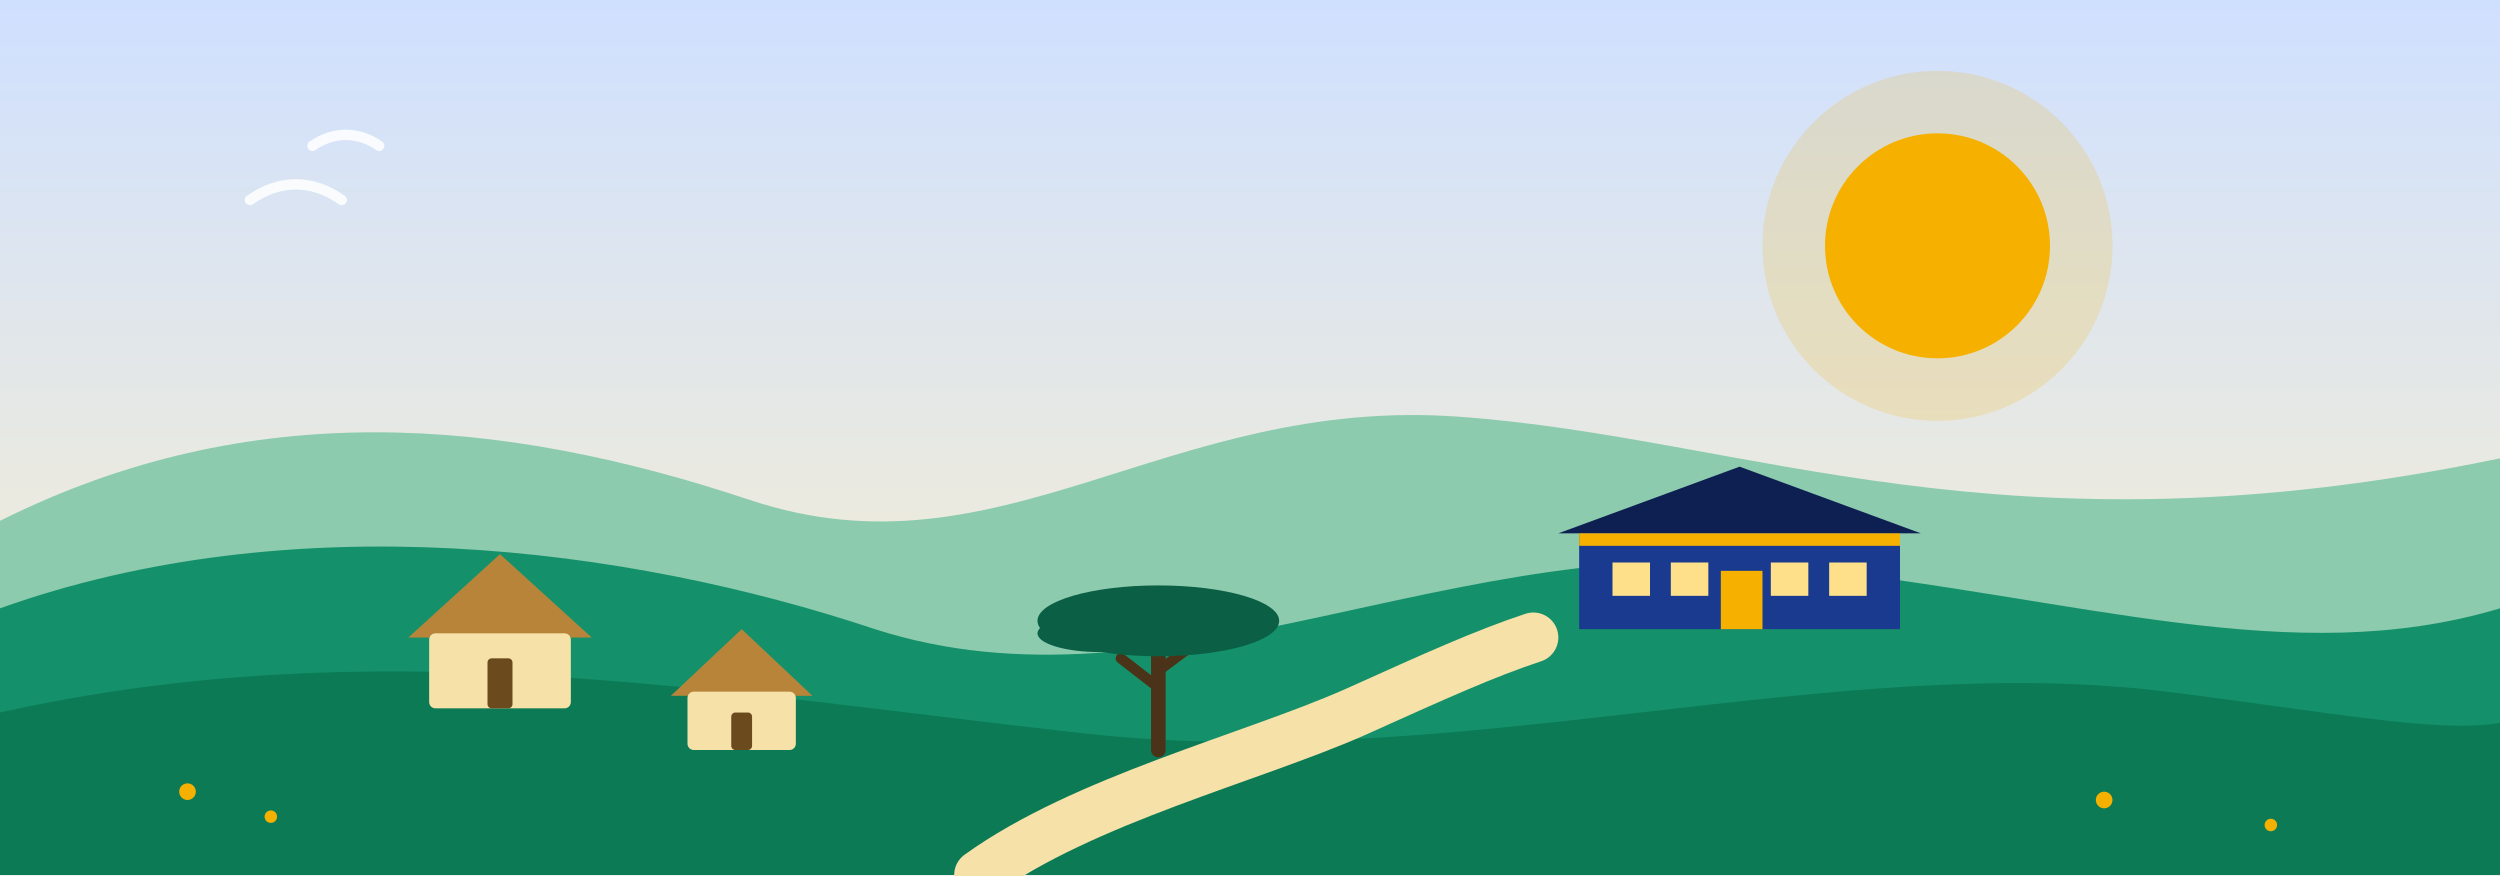
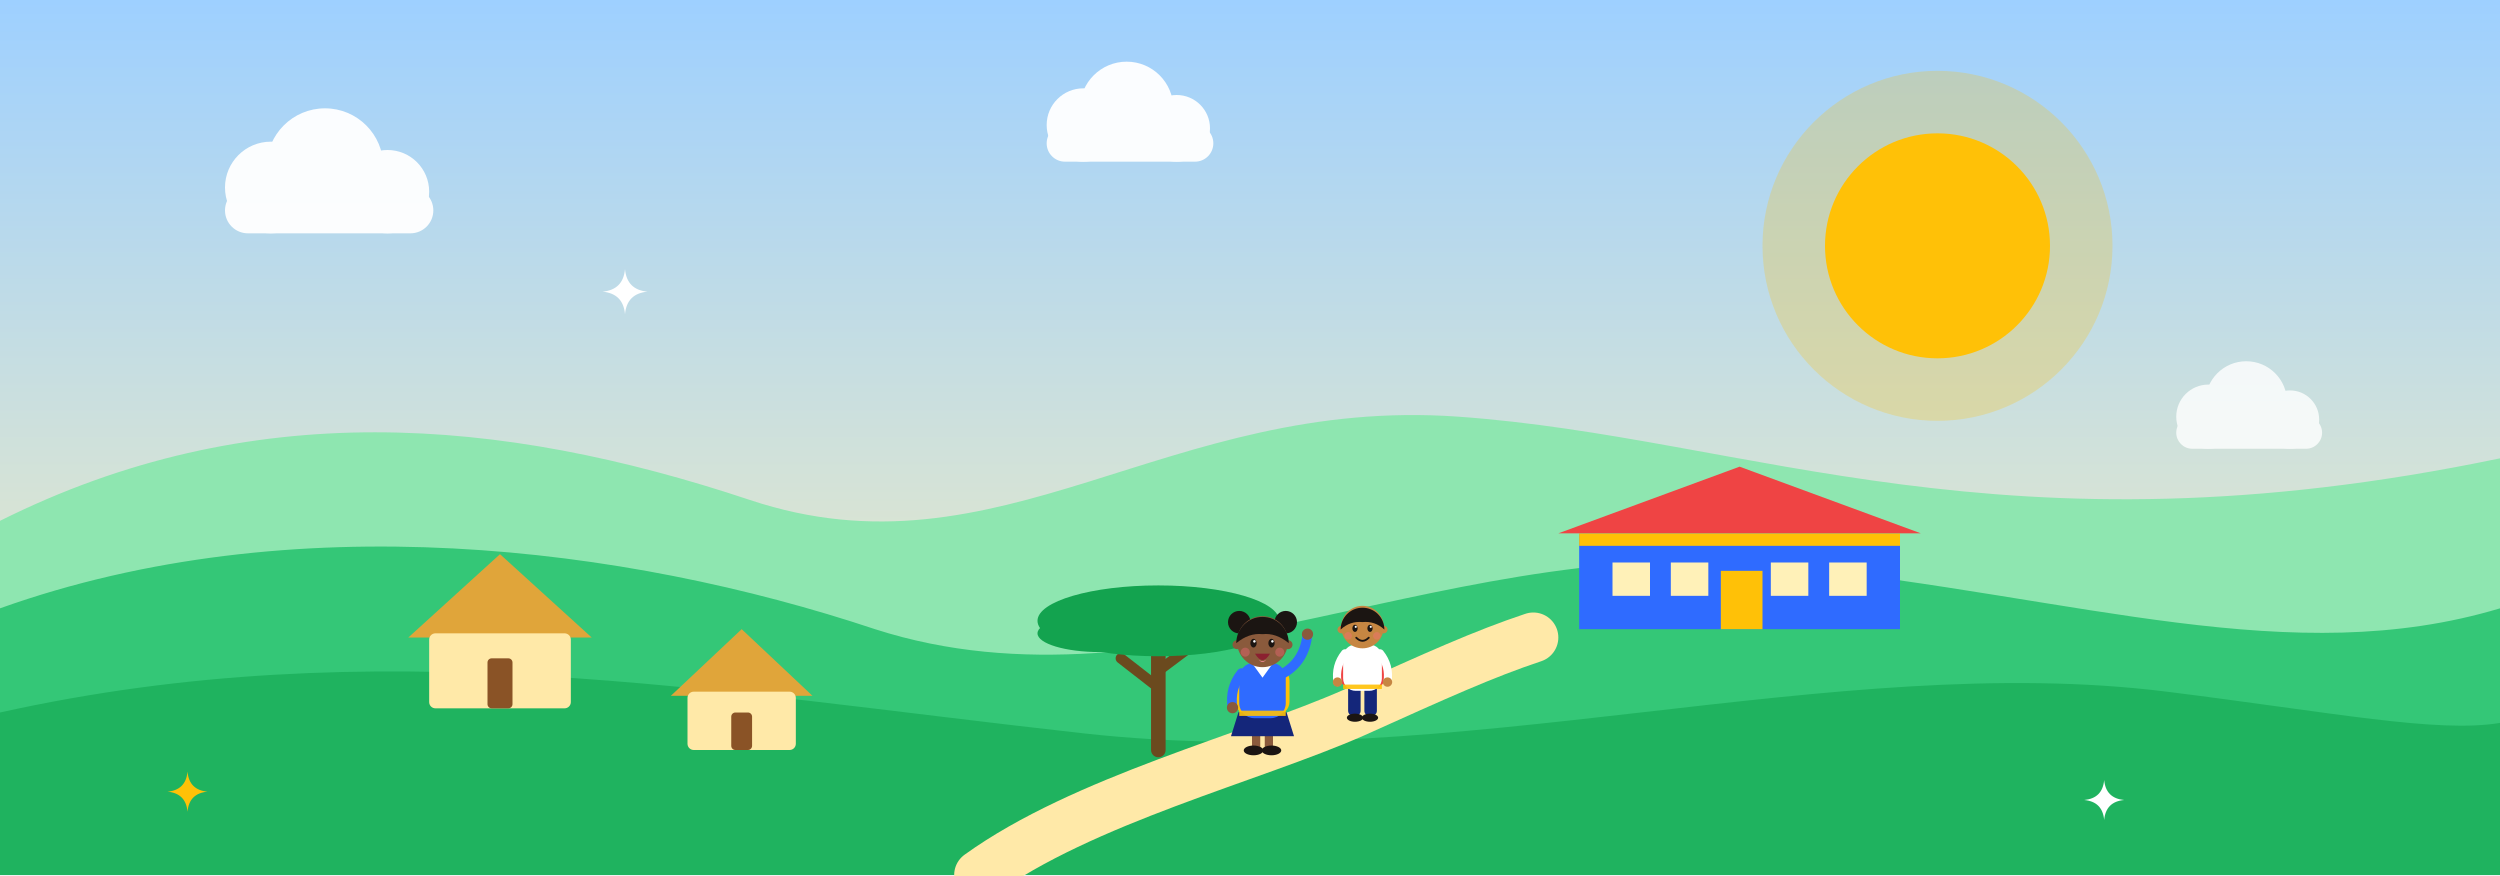
<svg xmlns="http://www.w3.org/2000/svg" viewBox="0 0 1200 420" role="img" aria-labelledby="t">
  <defs>
    <linearGradient id="sky" x1="0" y1="0" x2="0" y2="1">
-       <stop offset="0" stop-color="#CFE0FF" />
-       <stop offset="1" stop-color="#FFF1C9" />
+       <stop offset="0" stop-color="#9ED0FF" />
+       <stop offset="1" stop-color="#FFF1B8" />
    </linearGradient>
  </defs>
  <rect width="1200" height="420" fill="url(#sky)" />
-   <circle cx="930" cy="118" r="84" fill="#F6B000" opacity=".18" />
-   <circle cx="930" cy="118" r="54" fill="#F6B000" />
-   <path d="M120 96c14-10 30-10 44 0M150 70c10-7 22-7 32 0" fill="none" stroke="#fff" stroke-width="5" stroke-linecap="round" opacity=".85" />
-   <path d="M0 250C120 190 240 200 360 240C480 280 560 190 700 200C840 210 960 270 1200 220V420H0Z" fill="#8CCBAE" />
-   <path d="M0 292C140 242 300 262 420 302C560 347 700 252 860 272C1000 287 1100 322 1200 292V420H0Z" fill="#14916A" />
-   <g>
-     <polygon points="748,256 835,224 922,256" fill="#0E1F52" />
-     <rect x="758" y="256" width="154" height="46" fill="#1A3A8F" />
-     <rect x="758" y="256" width="154" height="6" fill="#F6B000" />
-     <rect x="774" y="270" width="18" height="16" fill="#FFE08A" />
-     <rect x="802" y="270" width="18" height="16" fill="#FFE08A" />
-     <rect x="850" y="270" width="18" height="16" fill="#FFE08A" />
-     <rect x="878" y="270" width="18" height="16" fill="#FFE08A" />
-     <rect x="826" y="274" width="20" height="28" fill="#F6B000" />
+   <circle cx="930" cy="118" r="84" fill="#FFC107" opacity=".25" />
+   <circle cx="930" cy="118" r="54" fill="#FFC107" />
+   <g transform="translate(130 90) scale(1.0)" fill="#fff" opacity="0.95">
+     <circle cx="0" cy="0" r="22" />
+     <circle cx="26" cy="-10" r="28" />
+     <circle cx="56" cy="2" r="20" />
+     <rect x="-22" y="0" width="100" height="22" rx="11" />
  </g>
-   <path d="M0 342C180 302 340 332 520 352C700 372 880 312 1040 332C1120 342 1170 352 1200 347V420H0Z" fill="#0B7A55" />
-   <path d="M470 420C520 384 600 364 650 342C690 324 712 314 736 306" fill="none" stroke="#F6E2A8" stroke-width="24" stroke-linecap="round" />
-   <g>
-     <polygon points="196,306 240,266 284,306" fill="#B7843A" />
-     <rect x="206" y="304" width="68" height="36" rx="3" fill="#F6E2A8" />
-     <rect x="234" y="316" width="12" height="24" rx="2" fill="#6B4A1E" />
+   <g transform="translate(520 60) scale(0.8)" fill="#fff" opacity="0.95">
+     <circle cx="0" cy="0" r="22" />
+     <circle cx="26" cy="-10" r="28" />
+     <circle cx="56" cy="2" r="20" />
+     <rect x="-22" y="0" width="100" height="22" rx="11" />
  </g>
-   <g>
-     <polygon points="322,334 356,302 390,334" fill="#B7843A" />
-     <rect x="330" y="332" width="52" height="28" rx="3" fill="#F6E2A8" />
-     <rect x="351" y="342" width="10" height="18" rx="2" fill="#6B4A1E" />
+   <g transform="translate(1060 200) scale(0.7)" fill="#fff" opacity="0.8">
+     <circle cx="0" cy="0" r="22" />
+     <circle cx="26" cy="-10" r="28" />
+     <circle cx="56" cy="2" r="20" />
+     <rect x="-22" y="0" width="100" height="22" rx="11" />
  </g>
-   <g>
-     <path d="M556 360v-52" stroke="#4A3318" stroke-width="7" stroke-linecap="round" />
-     <path d="M556 330l-18-14M556 322l16-12" stroke="#4A3318" stroke-width="5" stroke-linecap="round" />
-     <ellipse cx="556" cy="298" rx="58" ry="17" fill="#0A5F44" />
-     <ellipse cx="528" cy="304" rx="30" ry="9" fill="#0A5F44" />
+   <path d="M0 250C120 190 240 200 360 240C480 280 560 190 700 200C840 210 960 270 1200 220V420H0Z" fill="#8EE6B0" />
+   <path d="M0 292C140 242 300 262 420 302C560 347 700 252 860 272C1000 287 1100 322 1200 292V420H0Z" fill="#34C777" />
+   <polygon points="748,256 835,224 922,256" fill="#EF4444" />
+   <rect x="758" y="256" width="154" height="46" fill="#2F6BFF" />
+   <rect x="758" y="256" width="154" height="6" fill="#FFC107" />
+   <rect x="774" y="270" width="18" height="16" fill="#FFF1B8" />
+   <rect x="802" y="270" width="18" height="16" fill="#FFF1B8" />
+   <rect x="850" y="270" width="18" height="16" fill="#FFF1B8" />
+   <rect x="878" y="270" width="18" height="16" fill="#FFF1B8" />
+   <rect x="826" y="274" width="20" height="28" fill="#FFC107" />
+   <path d="M0 342C180 302 340 332 520 352C700 372 880 312 1040 332C1120 342 1170 352 1200 347V420H0Z" fill="#1FB35F" />
+   <path d="M470 420C520 384 600 364 650 342C690 324 712 314 736 306" fill="none" stroke="#FFE9A8" stroke-width="24" stroke-linecap="round" />
+   <polygon points="196,306 240,266 284,306" fill="#E0A53A" />
+   <rect x="206" y="304" width="68" height="36" rx="3" fill="#FFE9A8" />
+   <rect x="234" y="316" width="12" height="24" rx="2" fill="#8A5326" />
+   <polygon points="322,334 356,302 390,334" fill="#E0A53A" />
+   <rect x="330" y="332" width="52" height="28" rx="3" fill="#FFE9A8" />
+   <rect x="351" y="342" width="10" height="18" rx="2" fill="#8A5326" />
+   <path d="M556 360v-52" stroke="#6B4A1E" stroke-width="7" stroke-linecap="round" />
+   <path d="M556 330l-18-14M556 322l16-12" stroke="#6B4A1E" stroke-width="5" stroke-linecap="round" />
+   <ellipse cx="556" cy="298" rx="58" ry="17" fill="#13A34F" />
+   <ellipse cx="528" cy="304" rx="30" ry="9" fill="#13A34F" />
+   <g transform="translate(606 362) scale(0.36)">
+     <circle cx="-31" cy="-176" r="15" fill="#1B1512" />
+     <circle cx="31" cy="-176" r="15" fill="#1B1512" />
+     <rect x="-36" y="-116" width="72" height="64" rx="18" fill="#FFC107" />
+     <rect x="-14" y="-30" width="11" height="24" fill="#8A5A3C" />
+     <rect x="3" y="-30" width="11" height="24" fill="#8A5A3C" />
+     <path d="M-32 -56 L32 -56 L42 -24 L-42 -24Z" fill="#14267A" />
+     <ellipse cx="-12" cy="-5" rx="13" ry="6.5" fill="#1B1512" />
+     <ellipse cx="12" cy="-5" rx="13" ry="6.5" fill="#1B1512" />
+     <rect x="-31" y="-122" width="62" height="74" rx="20" fill="#2F6BFF" />
+     <rect x="-31" y="-58" width="62" height="7" fill="#FFC107" opacity=".9" />
+     <path d="M-13 -120 L0 -102 L13 -120Z" fill="#fff" />
+     <path d="M-28 -108 Q-44 -88 -40 -62" fill="none" stroke="#2F6BFF" stroke-width="13" stroke-linecap="round" />
+     <circle cx="-40" cy="-62" r="7.5" fill="#8A5A3C" />
+     <path d="M28 -108 Q56 -124 60 -160" fill="none" stroke="#2F6BFF" stroke-width="13" stroke-linecap="round" />
+     <circle cx="60" cy="-160" r="7.5" fill="#8A5A3C" />
+     <circle cx="-34" cy="-146" r="6" fill="#8A5A3C" />
+     <circle cx="34" cy="-146" r="6" fill="#8A5A3C" />
+     <circle cx="0" cy="-150" r="34" fill="#8A5A3C" />
+     <path d="M-35 -148 A35 35 0 0 1 35 -148 Q18 -162 0 -160 Q-18 -162 -35 -148Z" fill="#1B1512" />
+     <ellipse cx="-12" cy="-148" rx="4.2" ry="5.8" fill="#1B1512" />
+     <ellipse cx="12" cy="-148" rx="4.2" ry="5.8" fill="#1B1512" />
+     <circle cx="-10.8" cy="-150.4" r="1.7" fill="#fff" />
+     <circle cx="13.2" cy="-150.4" r="1.7" fill="#fff" />
+     <circle cx="-23" cy="-136" r="6" fill="#FF6B81" opacity=".35" />
+     <circle cx="23" cy="-136" r="6" fill="#FF6B81" opacity=".35" />
+     <path d="M-10 -134 Q0 -117 10 -134Z" fill="#8B2030" />
+     <path d="M-5 -126 Q0 -122 5 -126 Q0 -120 -5 -126Z" fill="#FF8FA3" />
  </g>
-   <g fill="#F6B000">
-     <circle cx="90" cy="380" r="4" />
-     <circle cx="130" cy="392" r="3" />
-     <circle cx="1010" cy="384" r="4" />
-     <circle cx="1090" cy="396" r="3" />
+   <g transform="translate(654 346) scale(0.3)">
+     <rect x="-36" y="-116" width="72" height="64" rx="18" fill="#EF4444" />
+     <rect x="-23" y="-58" width="20" height="50" rx="8" fill="#14267A" />
+     <rect x="3" y="-58" width="20" height="50" rx="8" fill="#14267A" />
+     <ellipse cx="-12" cy="-5" rx="13" ry="6.5" fill="#1B1512" />
+     <ellipse cx="12" cy="-5" rx="13" ry="6.5" fill="#1B1512" />
+     <rect x="-31" y="-122" width="62" height="74" rx="20" fill="#fff" />
+     <rect x="-31" y="-58" width="62" height="7" fill="#FFC107" opacity=".9" />
+     <path d="M-13 -120 L0 -102 L13 -120Z" fill="#fff" />
+     <path d="M-28 -108 Q-44 -88 -40 -62" fill="none" stroke="#fff" stroke-width="13" stroke-linecap="round" />
+     <circle cx="-40" cy="-62" r="7.5" fill="#C68642" />
+     <path d="M28 -108 Q44 -88 40 -62" fill="none" stroke="#fff" stroke-width="13" stroke-linecap="round" />
+     <circle cx="40" cy="-62" r="7.5" fill="#C68642" />
+     <circle cx="-34" cy="-146" r="6" fill="#C68642" />
+     <circle cx="34" cy="-146" r="6" fill="#C68642" />
+     <circle cx="0" cy="-150" r="34" fill="#C68642" />
+     <path d="M-35 -146 A35 35 0 0 1 35 -146 Q20 -160 0 -158 Q-20 -160 -35 -146Z" fill="#1B1512" />
+     <ellipse cx="-12" cy="-148" rx="4.2" ry="5.8" fill="#1B1512" />
+     <ellipse cx="12" cy="-148" rx="4.2" ry="5.8" fill="#1B1512" />
+     <circle cx="-10.8" cy="-150.4" r="1.7" fill="#fff" />
+     <circle cx="13.2" cy="-150.4" r="1.7" fill="#fff" />
+     <circle cx="-23" cy="-136" r="6" fill="#FF6B81" opacity=".35" />
+     <circle cx="23" cy="-136" r="6" fill="#FF6B81" opacity=".35" />
+     <path d="M-10 -133 Q0 -123 10 -133" fill="none" stroke="#1B1512" stroke-width="3" stroke-linecap="round" />
  </g>
+   <path transform="translate(90 380) scale(0.8)" d="M0 -12 Q1 -1 12 0 Q1 1 0 12 Q-1 1 -12 0 Q-1 -1 0 -12Z" fill="#FFC107" />
+   <path transform="translate(1010 384) scale(0.8)" d="M0 -12 Q1 -1 12 0 Q1 1 0 12 Q-1 1 -12 0 Q-1 -1 0 -12Z" fill="#fff" />
+   <path transform="translate(300 140) scale(0.9)" d="M0 -12 Q1 -1 12 0 Q1 1 0 12 Q-1 1 -12 0 Q-1 -1 0 -12Z" fill="#fff" />
</svg>
